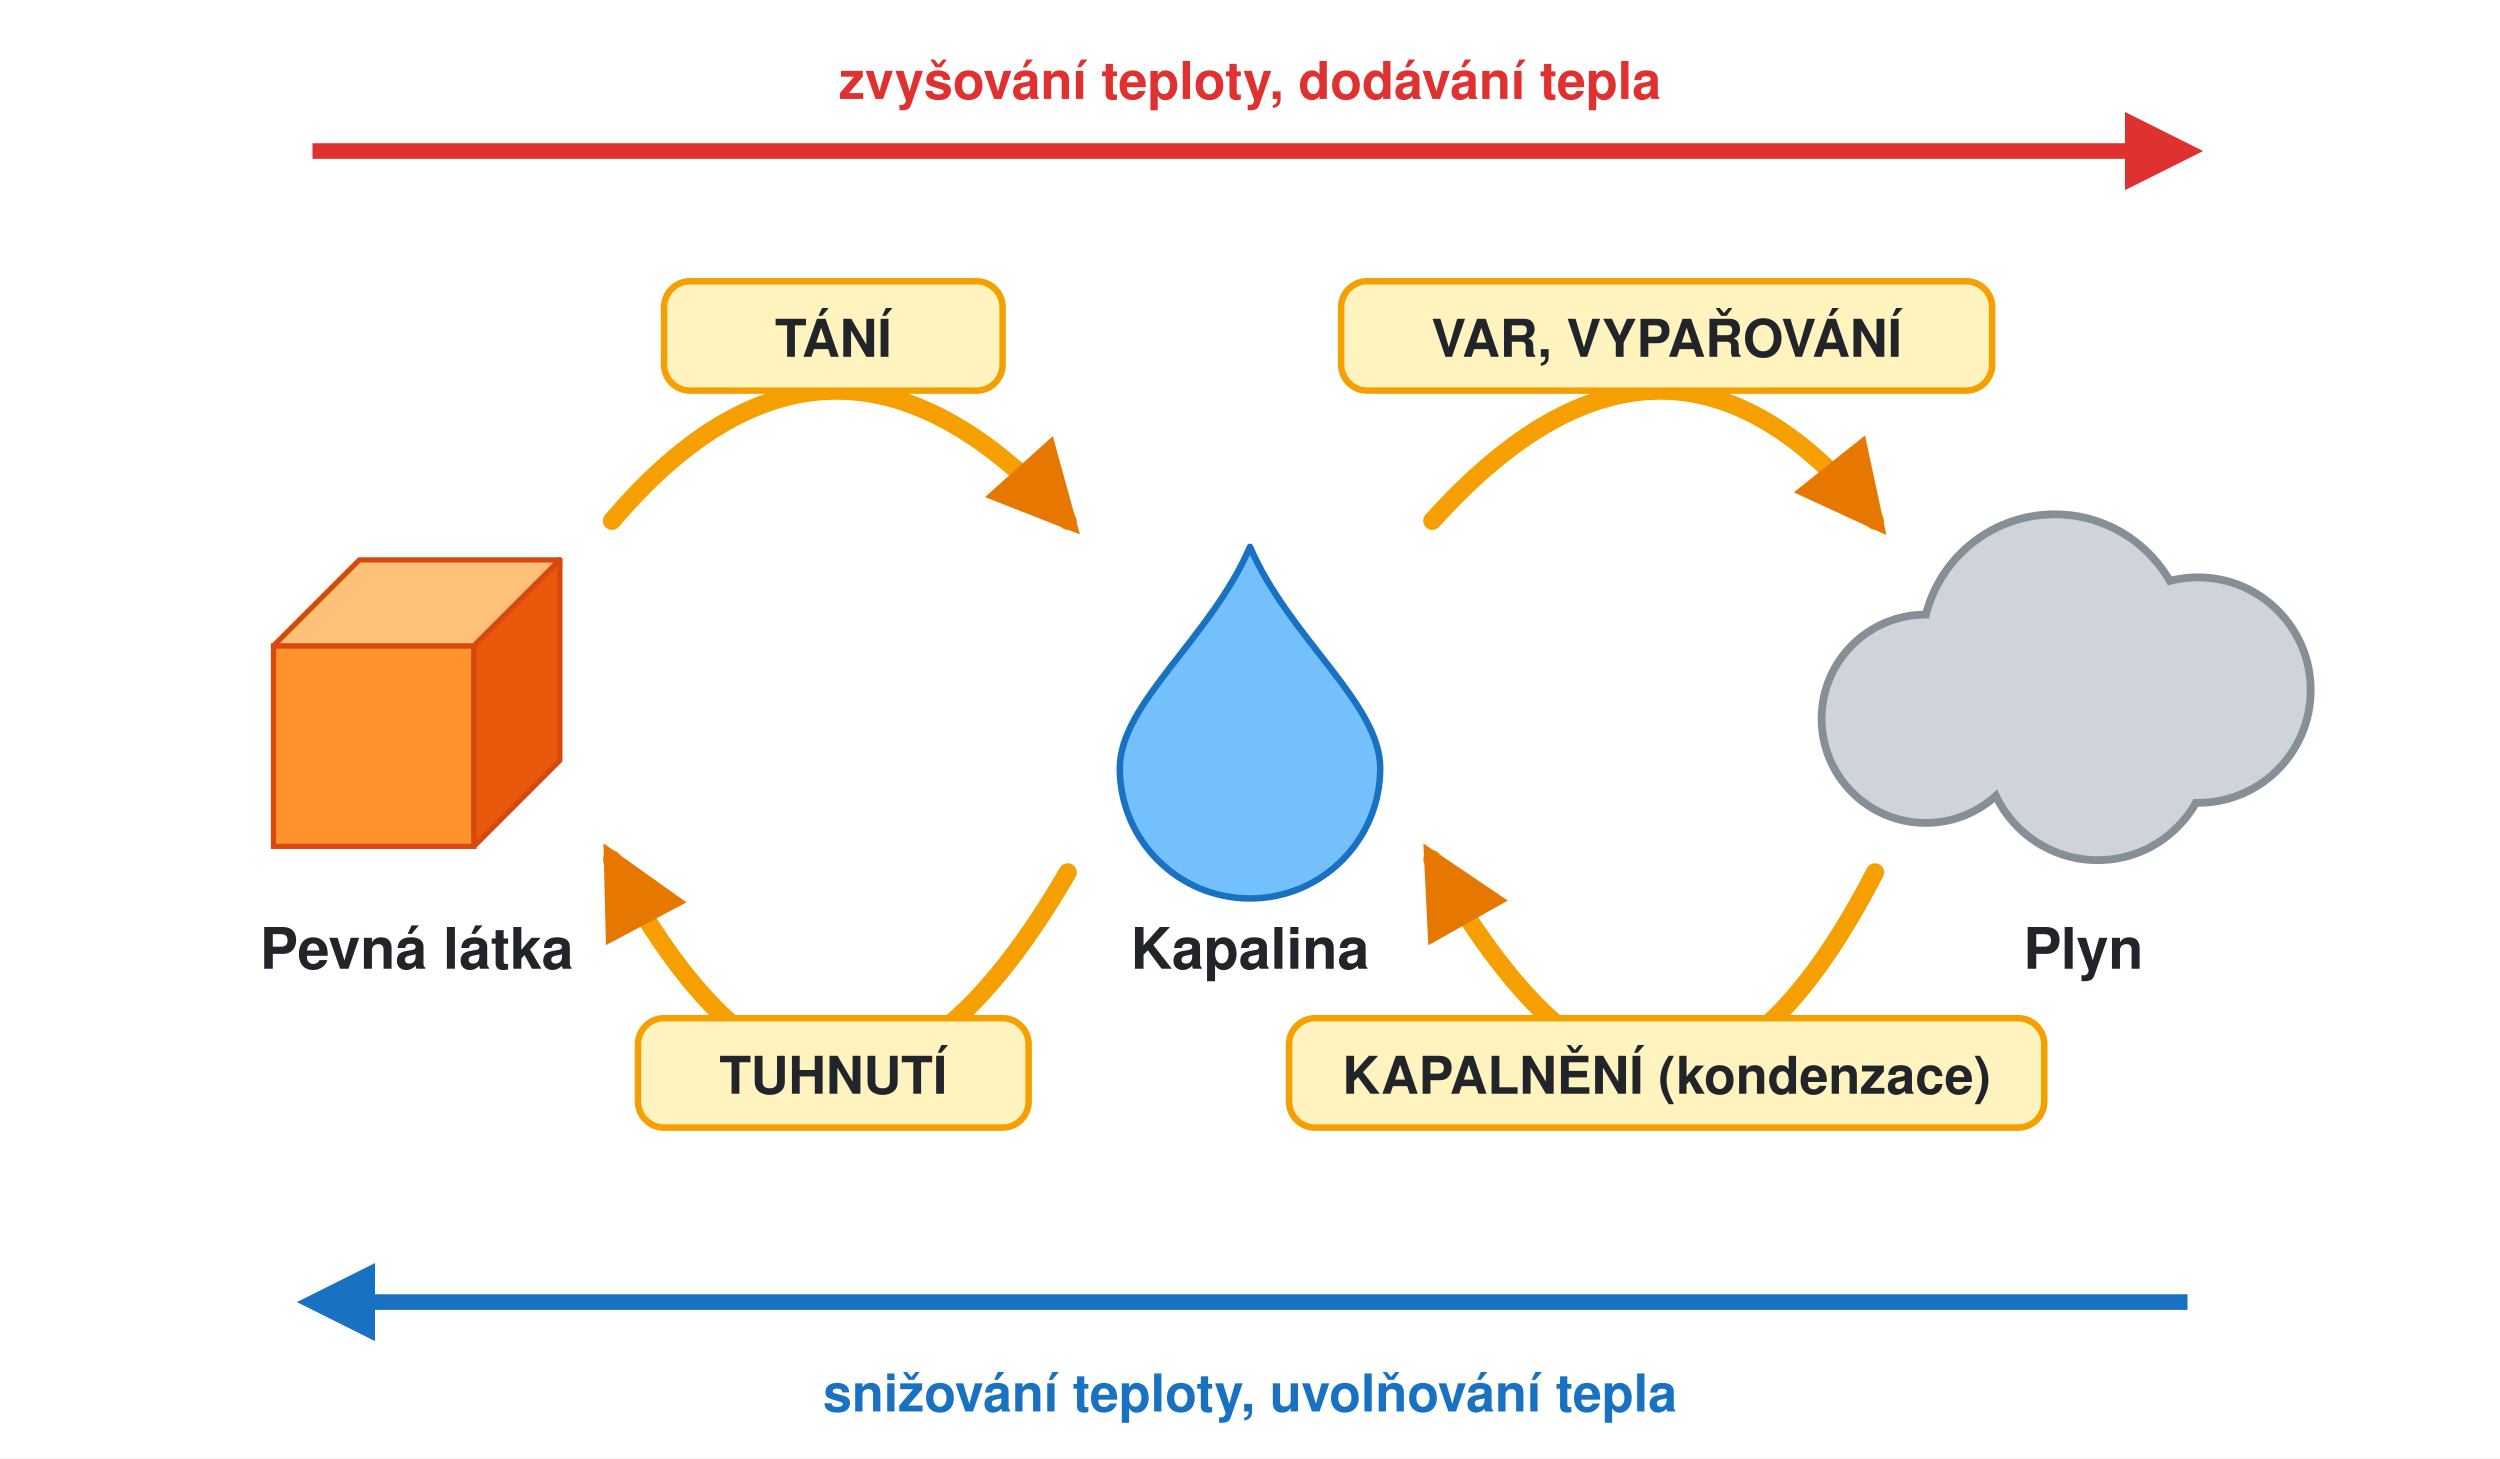
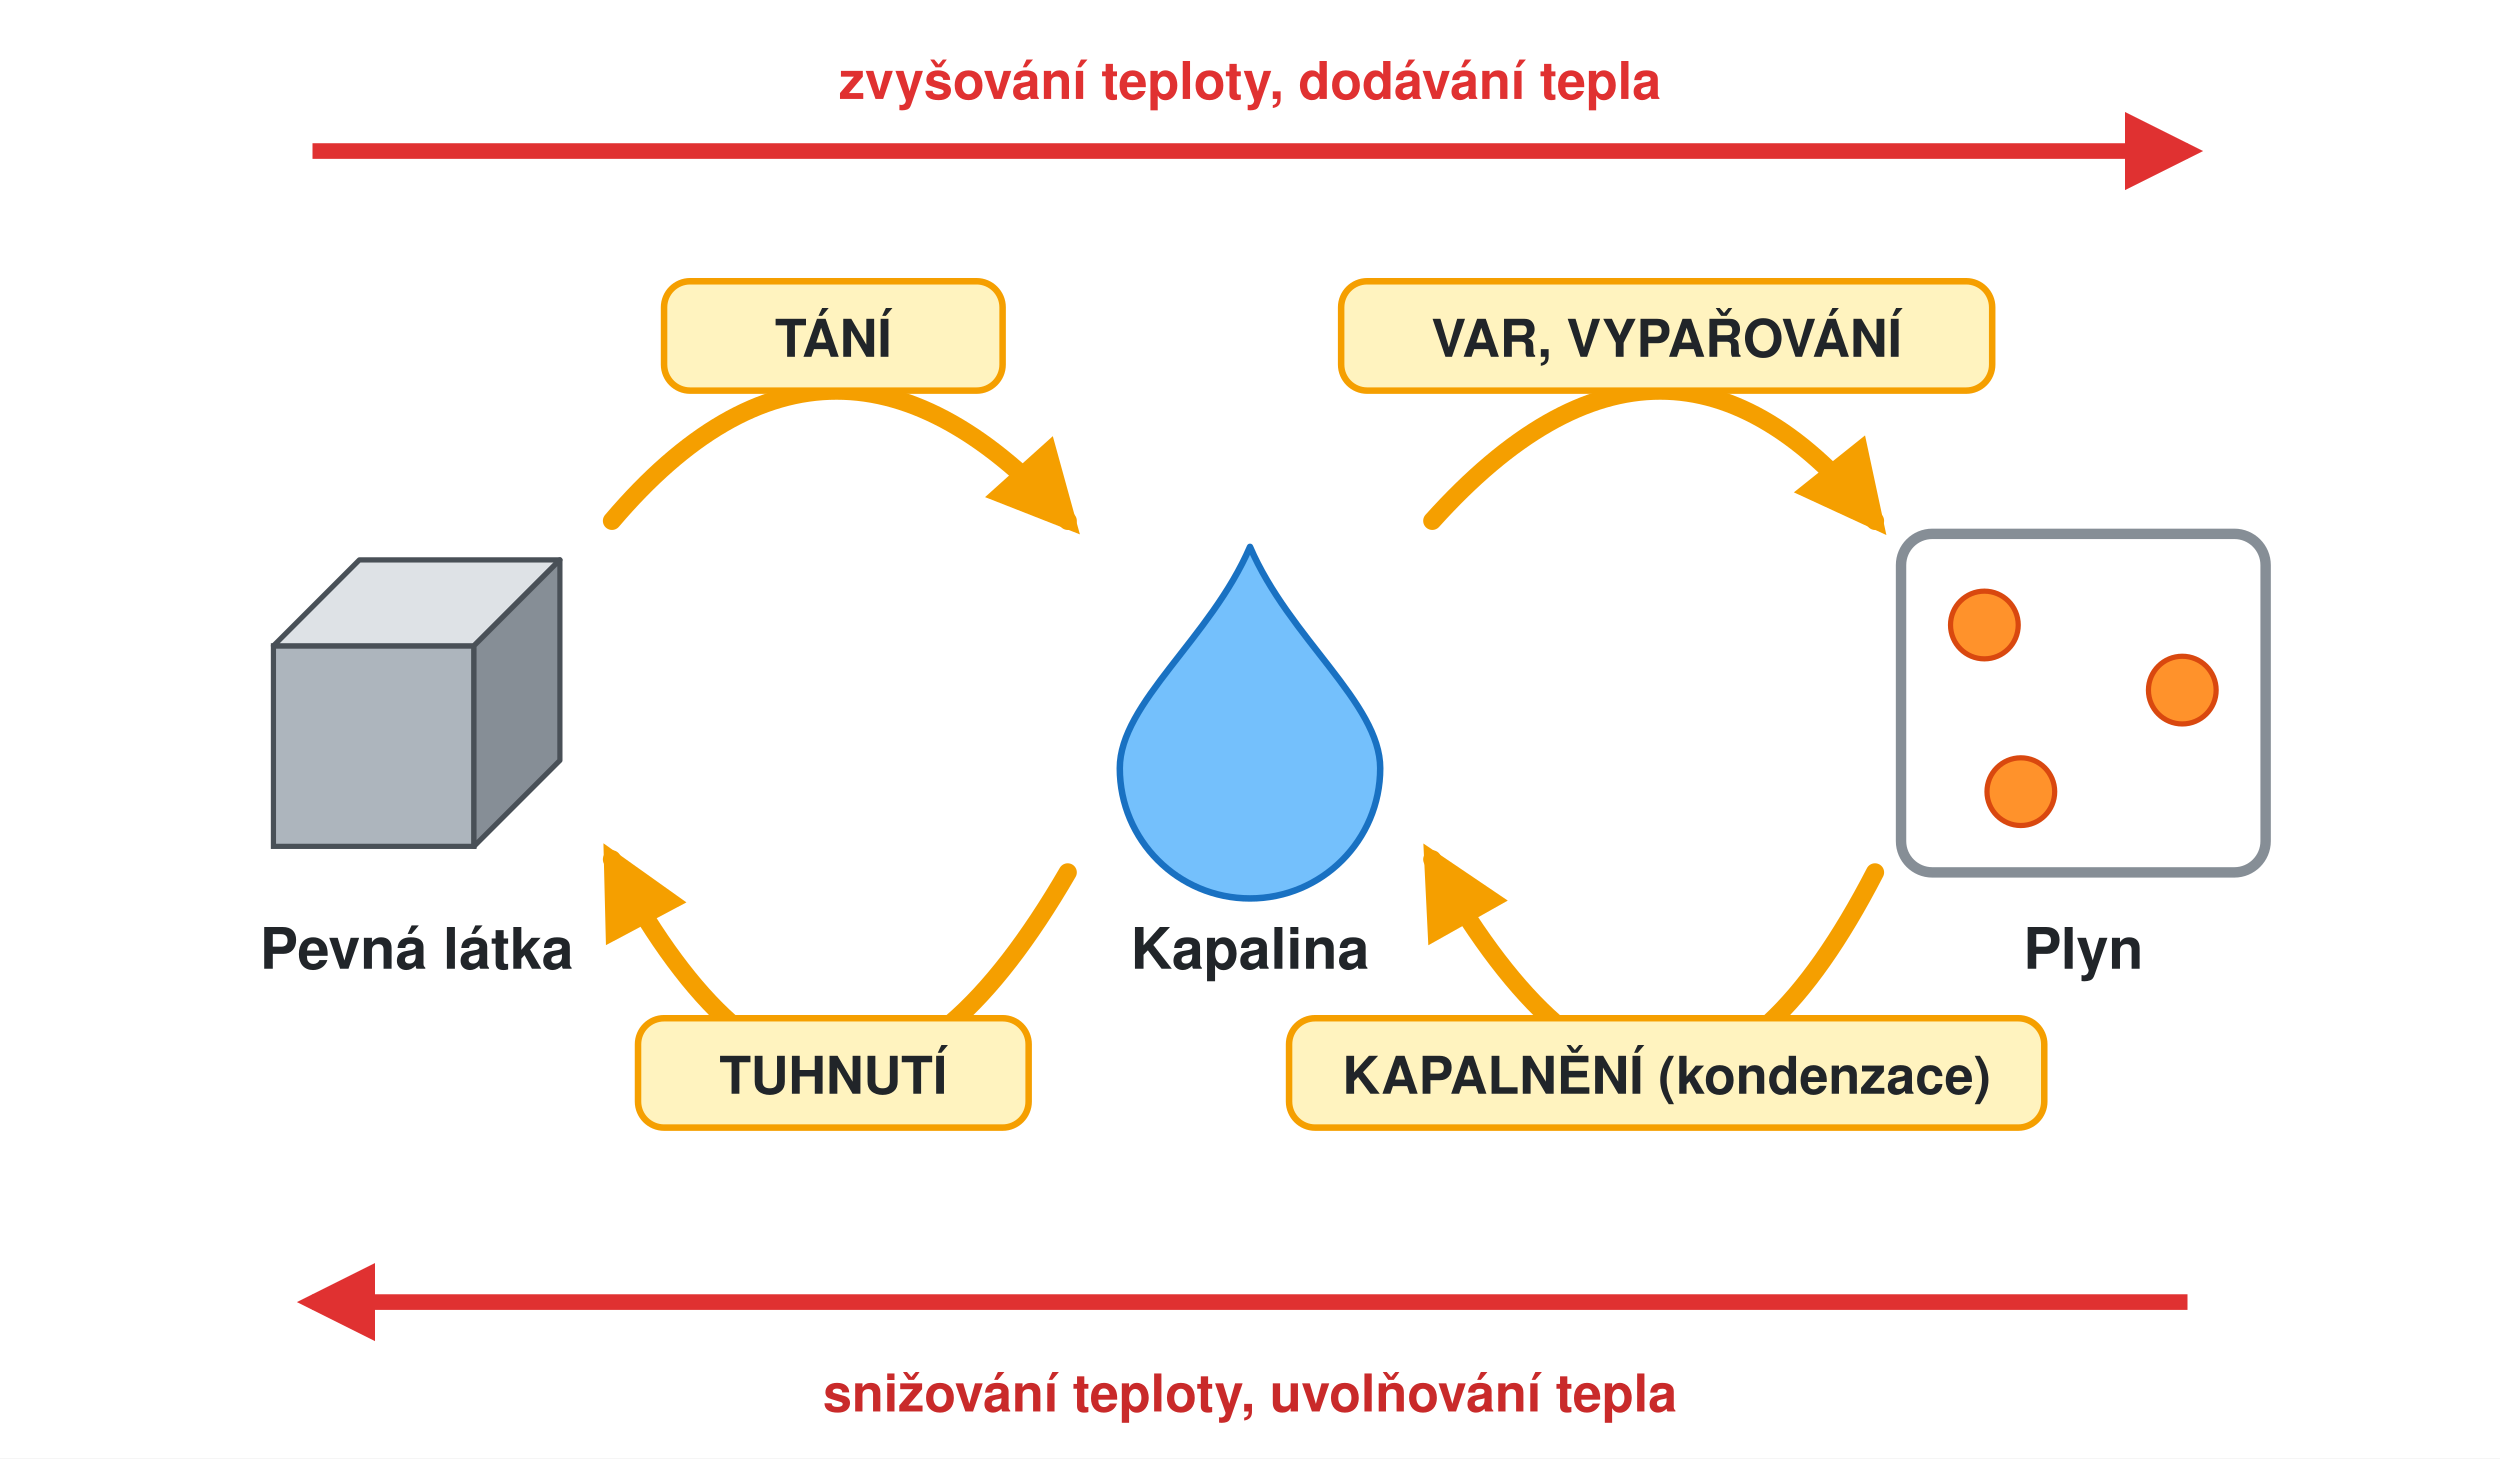
<svg xmlns="http://www.w3.org/2000/svg" viewBox="0 0 960 560" width="960" height="560" font-family="Helvetica, Arial, sans-serif">
  <defs>
    <marker id="ahk" viewBox="0 0 10 10" refX="8" refY="5" markerWidth="5" markerHeight="5" orient="auto">
      <path d="M0,0 L10,5 L0,10 z" fill="#212529" />
    </marker>
    <marker id="ahr" viewBox="0 0 10 10" refX="8" refY="5" markerWidth="5" markerHeight="5" orient="auto">
      <path d="M0,0 L10,5 L0,10 z" fill="#e03131" />
    </marker>
    <marker id="ahb" viewBox="0 0 10 10" refX="8" refY="5" markerWidth="5" markerHeight="5" orient="auto">
      <path d="M0,0 L10,5 L0,10 z" fill="#1971c2" />
    </marker>
    <marker id="ahy" viewBox="0 0 10 10" refX="8" refY="5" markerWidth="5" markerHeight="5" orient="auto">
-       <path d="M0,0 L10,5 L0,10 z" fill="#e67700" />
+       <path d="M0,0 L10,5 L0,10 z" fill="#f59f00" />
    </marker>
    <marker id="ahg" viewBox="0 0 10 10" refX="8" refY="5" markerWidth="5" markerHeight="5" orient="auto">
      <path d="M0,0 L10,5 L0,10 z" fill="#868e96" />
    </marker>
  </defs>
  <rect width="960" height="560" fill="#ffffff" />
  <text x="480" y="38" font-size="20" text-anchor="middle" font-weight="bold" fill="#e03131">zvyšování teploty, dodávání tepla</text>
  <line x1="120" y1="58" x2="840" y2="58" stroke="#e03131" stroke-width="6" marker-end="url(#ahr)" />
-   <rect x="105" y="248.0" width="77.0" height="77.0" rx="0" fill="#ff922b" stroke="#d9480f" stroke-width="2" />
-   <polygon points="105.0,248.0 138.0,215.0 215.0,215.0 182.0,248.0" fill="#ffc078" stroke="#d9480f" stroke-width="2" stroke-linejoin="round" />
-   <polygon points="182.0,248.0 215.0,215.0 215.0,292.0 182.0,325.0" fill="#e8590c" stroke="#d9480f" stroke-width="2" stroke-linejoin="round" />
+   <rect x="105" y="248.0" width="77.0" height="77.0" rx="0" fill="#adb5bd" stroke="#495057" stroke-width="2" />
+   <polygon points="105.0,248.0 138.0,215.0 215.0,215.0 182.0,248.0" fill="#dee2e6" stroke="#495057" stroke-width="2" stroke-linejoin="round" />
+   <polygon points="182.0,248.0 215.0,215.0 215.0,292.0 182.0,325.0" fill="#868e96" stroke="#495057" stroke-width="2" stroke-linejoin="round" />
  <text x="160" y="372" font-size="22" text-anchor="middle" font-weight="bold" fill="#212529">Pevná látka</text>
  <path d="M480,210 C495.0,245.0 530.0,270.0 530.0,295.0 A50.0,50.0 0 1 1 430.0,295.0 C430.0,270.0 465.0,245.0 480,210 Z" fill="#74c0fc" stroke="#1971c2" stroke-width="2.5" stroke-linejoin="round" stroke-linecap="round" />
  <text x="480" y="372" font-size="22" text-anchor="middle" font-weight="bold" fill="#212529">Kapalina</text>
-   <circle cx="739.5" cy="276.0" r="38.5" fill="#ced4da" stroke="#868e96" stroke-width="6" />
-   <circle cx="789.0" cy="248.5" r="49.5" fill="#ced4da" stroke="#868e96" stroke-width="6" />
-   <circle cx="844.0" cy="265" r="41.8" fill="#ced4da" stroke="#868e96" stroke-width="6" />
-   <circle cx="805.5" cy="287.0" r="41.8" fill="#ced4da" stroke="#868e96" stroke-width="6" />
-   <circle cx="739.5" cy="276.0" r="38.5" fill="#ced4da" stroke="none" stroke-width="2" />
-   <circle cx="789.0" cy="248.5" r="49.5" fill="#ced4da" stroke="none" stroke-width="2" />
-   <circle cx="844.0" cy="265" r="41.8" fill="#ced4da" stroke="none" stroke-width="2" />
-   <circle cx="805.5" cy="287.0" r="41.8" fill="#ced4da" stroke="none" stroke-width="2" />
+   <rect x="730" y="205" width="140" height="130" rx="12" fill="#ffffff" stroke="#868e96" stroke-width="4" />
+   <circle cx="762" cy="240" r="13" fill="#ff922b" stroke="#d9480f" stroke-width="2" />
+   <circle cx="838" cy="265" r="13" fill="#ff922b" stroke="#d9480f" stroke-width="2" />
+   <circle cx="776" cy="304" r="13" fill="#ff922b" stroke="#d9480f" stroke-width="2" />
  <text x="800" y="372" font-size="22" text-anchor="middle" font-weight="bold" fill="#212529">Plyn</text>
  <path d="M235,200 Q320.0,100 410,200" fill="none" stroke="#f59f00" stroke-width="7" stroke-linejoin="round" stroke-linecap="round" marker-end="url(#ahy)" />
  <path d="M550,200 Q640.0,100 720,200" fill="none" stroke="#f59f00" stroke-width="7" stroke-linejoin="round" stroke-linecap="round" marker-end="url(#ahy)" />
  <rect x="255.0" y="108" width="130" height="42" rx="10" fill="#fff3bf" stroke="#f59f00" stroke-width="2.5" />
  <text x="320" y="137" font-size="20" text-anchor="middle" font-weight="bold" fill="#212529">TÁNÍ</text>
  <rect x="515.0" y="108" width="250" height="42" rx="10" fill="#fff3bf" stroke="#f59f00" stroke-width="2.5" />
  <text x="640" y="137" font-size="20" text-anchor="middle" font-weight="bold" fill="#212529">VAR, VYPAŘOVÁNÍ</text>
  <path d="M410,335 Q320.0,490 235,330" fill="none" stroke="#f59f00" stroke-width="7" stroke-linejoin="round" stroke-linecap="round" marker-end="url(#ahy)" />
  <path d="M720,335 Q640.0,490 550,330" fill="none" stroke="#f59f00" stroke-width="7" stroke-linejoin="round" stroke-linecap="round" marker-end="url(#ahy)" />
  <rect x="245.0" y="391" width="150" height="42" rx="10" fill="#fff3bf" stroke="#f59f00" stroke-width="2.5" />
  <text x="320" y="420" font-size="20" text-anchor="middle" font-weight="bold" fill="#212529">TUHNUTÍ</text>
  <rect x="495.0" y="391" width="290" height="42" rx="10" fill="#fff3bf" stroke="#f59f00" stroke-width="2.5" />
  <text x="640" y="420" font-size="20" text-anchor="middle" font-weight="bold" fill="#212529">KAPALNĚNÍ (kondenzace)</text>
-   <line x1="840" y1="500" x2="120" y2="500" stroke="#1971c2" stroke-width="6" marker-end="url(#ahb)" />
-   <text x="480" y="542" font-size="20" text-anchor="middle" font-weight="bold" fill="#1971c2">snižování teploty, uvolňování tepla</text>
+   <line x1="840" y1="500" x2="120" y2="500" stroke="#e03131" stroke-width="6" marker-end="url(#ahr)" />
+   <text x="480" y="542" font-size="20" text-anchor="middle" font-weight="bold" fill="#c92a2a">snižování teploty, uvolňování tepla</text>
</svg>
